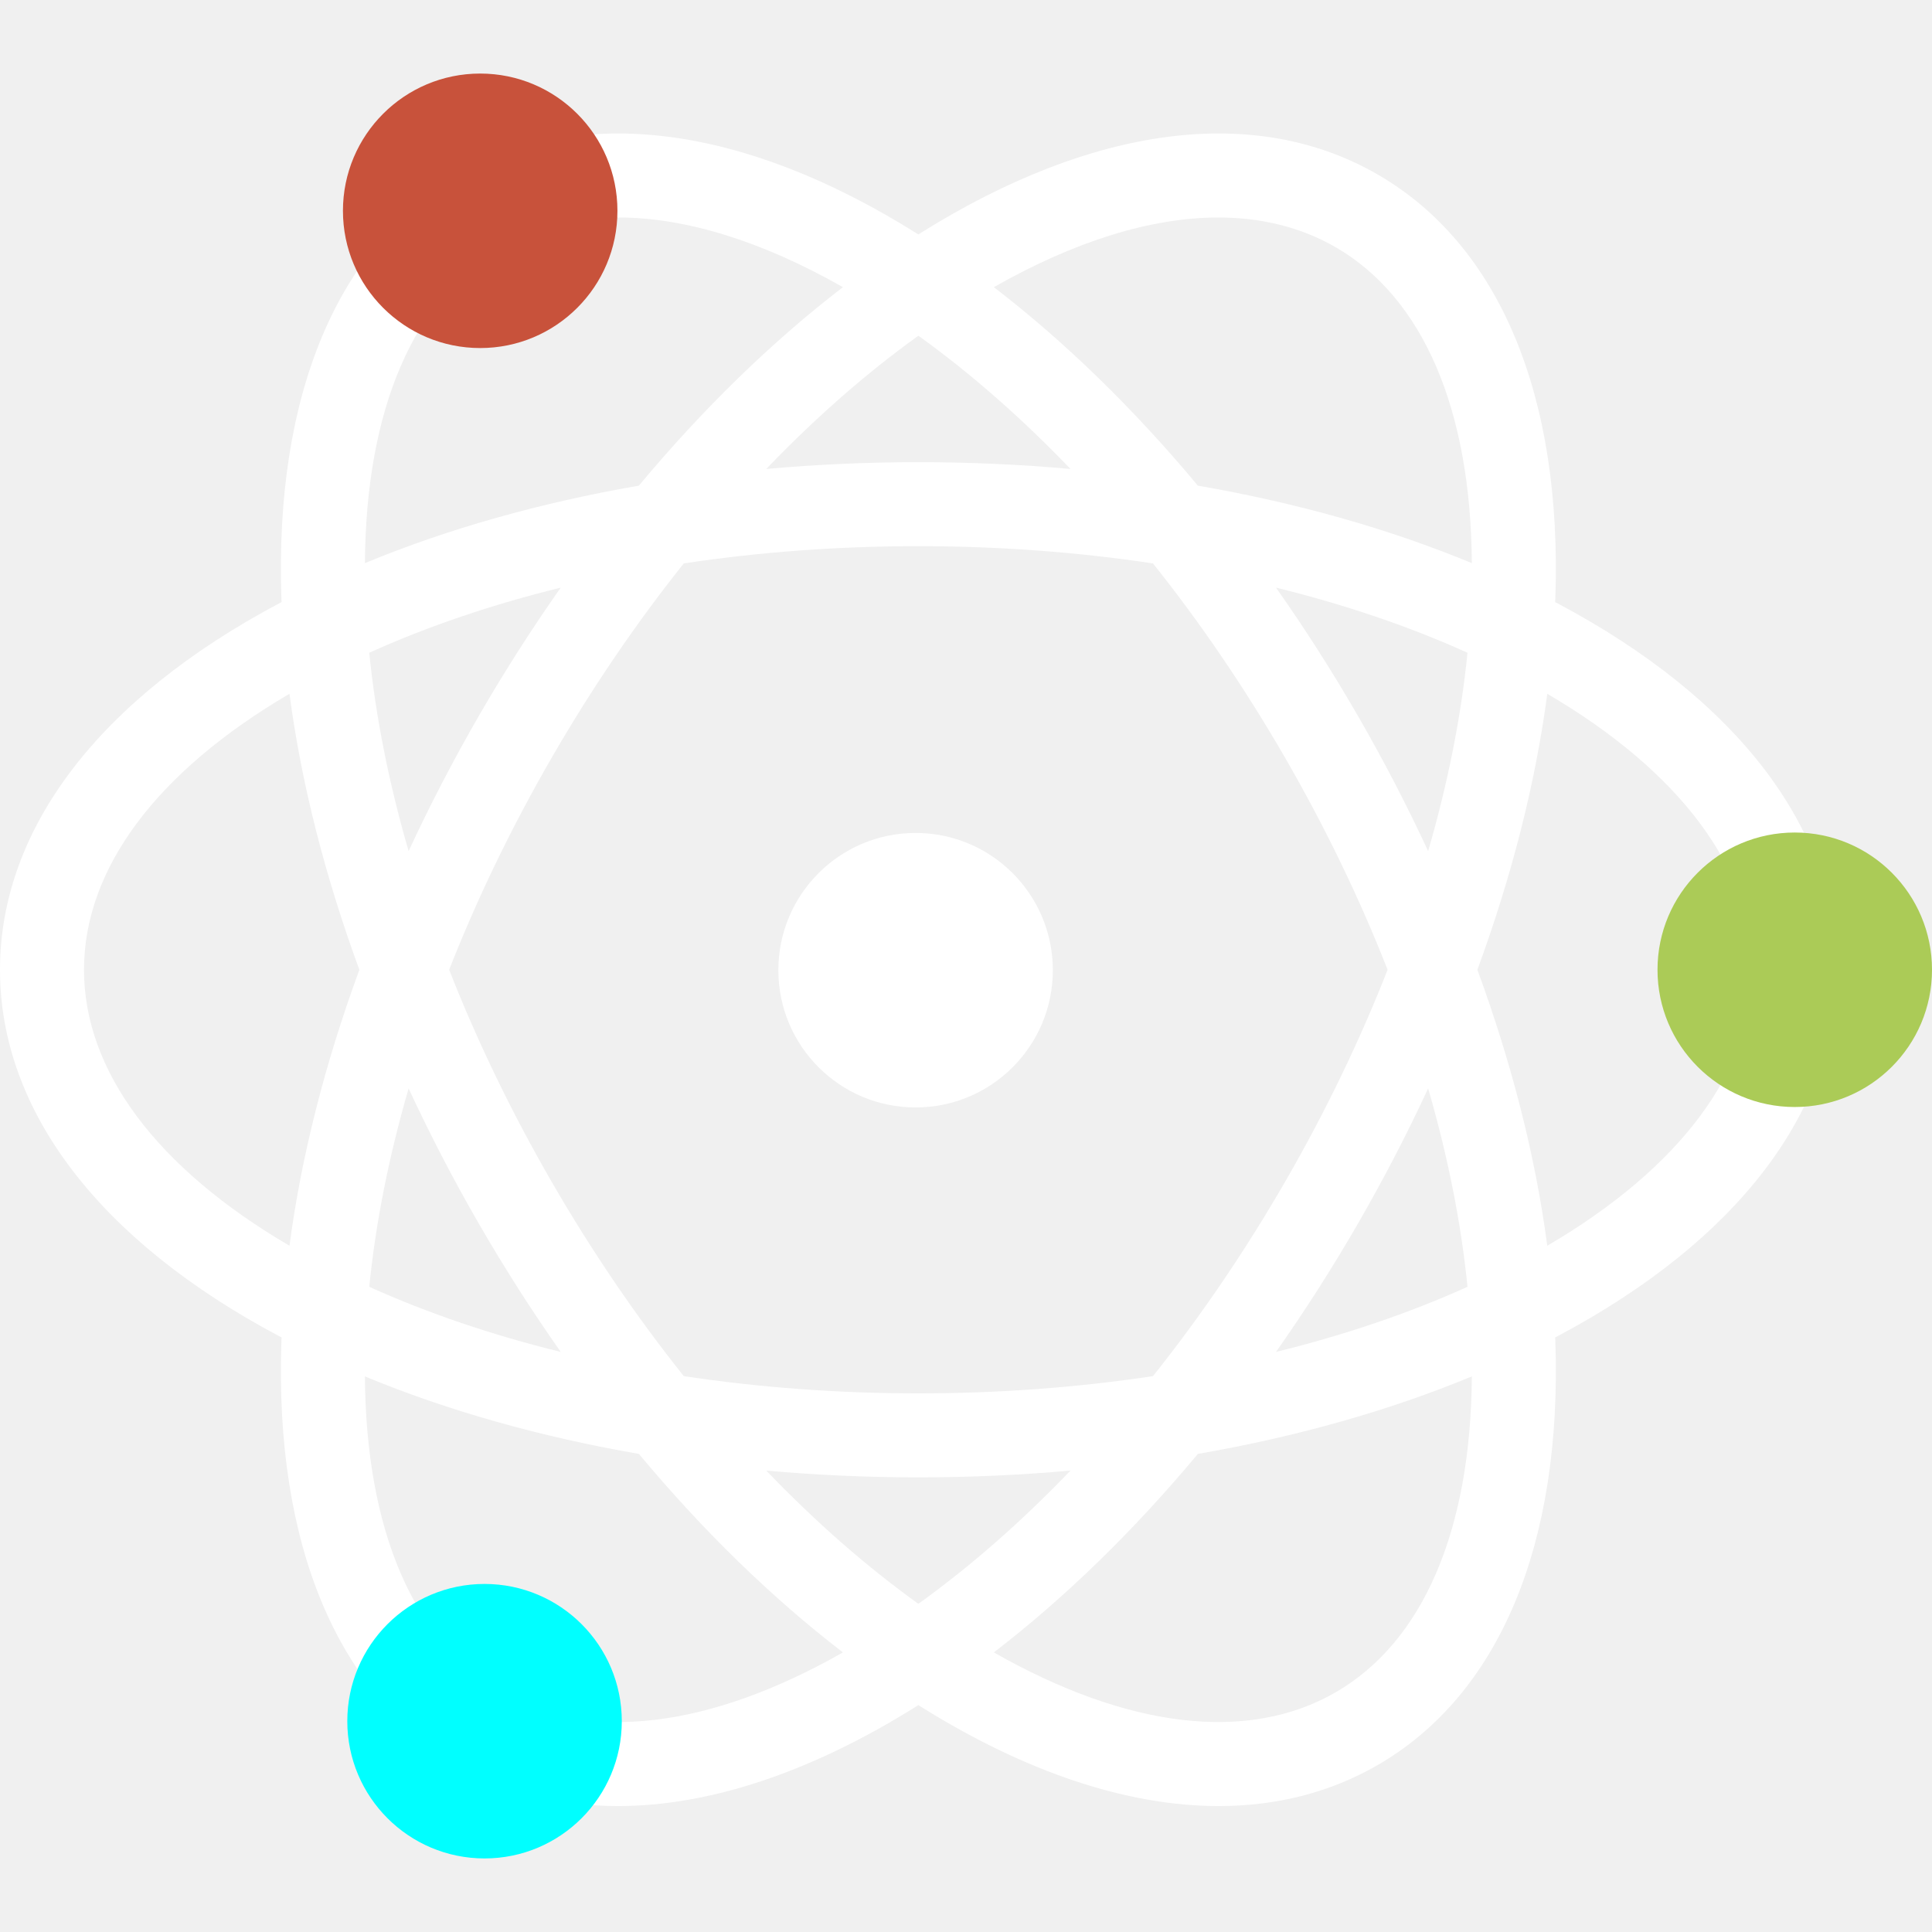
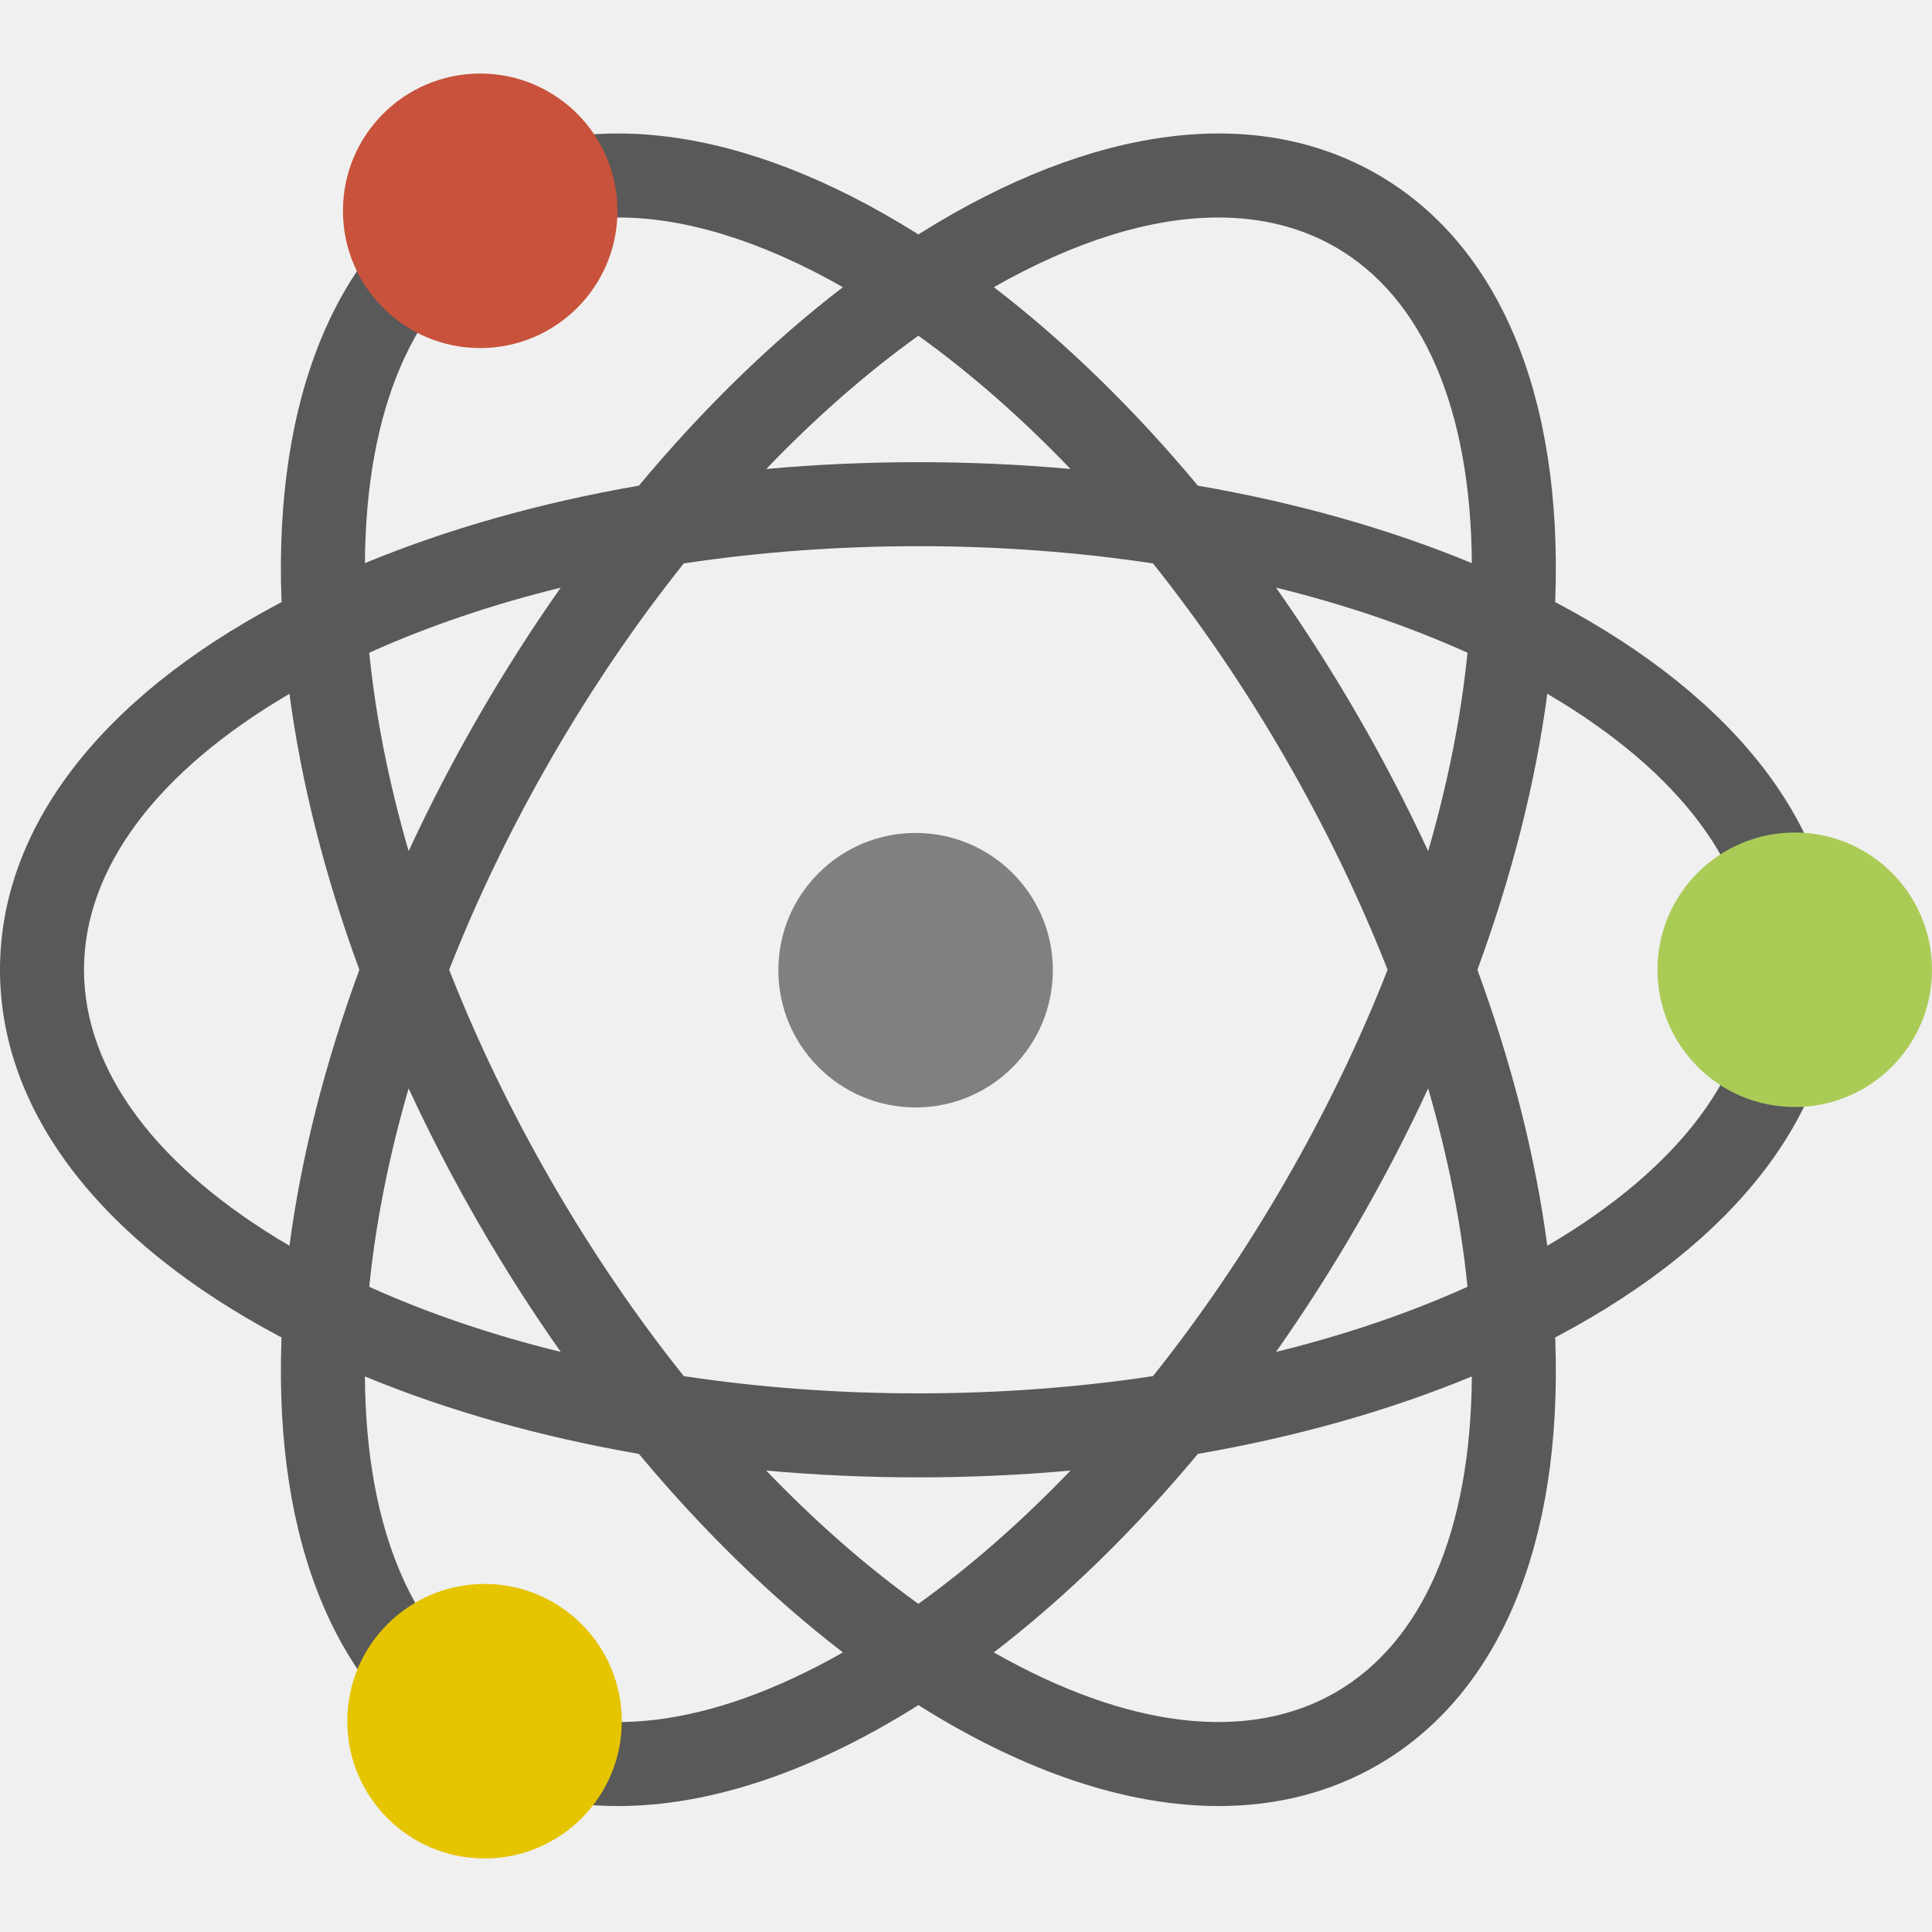
<svg xmlns="http://www.w3.org/2000/svg" version="1.1" id="Layer_1" x="0px" y="0px" viewBox="0 0 460 460" style="enable-background:new 0 0 460 460;" xml:space="preserve">
-   <defs id="defs160" />
-   <path style="fill:#ffffff;stroke:none" d="M370.898,143.68c-0.204-0.108-0.413-0.212-0.617-0.32c0.009-0.231,0.023-0.464,0.031-0.694  c1.709-48.474-13.321-84.39-42.321-101.133c-29.001-16.744-67.62-11.802-108.745,13.916c-0.196,0.122-0.39,0.251-0.586,0.375  c-0.195-0.123-0.39-0.252-0.586-0.375C176.949,29.732,138.33,24.79,109.329,41.533c-29,16.743-44.03,52.66-42.321,101.133  c0.008,0.23,0.023,0.464,0.031,0.694c-0.204,0.108-0.413,0.212-0.617,0.32C23.59,166.437,0,197.411,0,230.898  s23.59,64.461,66.424,87.218c0.204,0.108,0.413,0.212,0.617,0.32c-0.009,0.231-0.023,0.464-0.031,0.694  c-1.709,48.474,13.321,84.391,42.321,101.134c11.29,6.518,24.031,9.75,37.816,9.749c21.626-0.001,45.813-7.958,70.929-23.665  c0.196-0.122,0.39-0.251,0.586-0.375c0.195,0.123,0.39,0.252,0.586,0.375c25.118,15.708,49.3,23.665,70.928,23.665  c13.783,0,26.529-3.232,37.816-9.749c29-16.743,44.031-52.66,42.321-101.134c-0.008-0.23-0.023-0.464-0.031-0.694  c0.204-0.108,0.413-0.212,0.617-0.32c42.834-22.756,66.424-53.731,66.424-87.218S413.732,166.437,370.898,143.68z M306.005,281.326  c-9.593,16.616-20.186,32.157-31.485,46.323c-17.917,2.702-36.673,4.105-55.859,4.105s-37.942-1.403-55.859-4.105  c-11.299-14.166-21.892-29.707-31.485-46.323s-17.756-33.561-24.374-50.428c6.619-16.868,14.781-33.812,24.374-50.428  s20.187-32.157,31.485-46.323c17.917-2.702,36.672-4.105,55.859-4.105s37.942,1.404,55.859,4.105  c11.299,14.166,21.892,29.707,31.485,46.323s17.755,33.56,24.374,50.428C323.761,247.766,315.599,264.71,306.005,281.326z   M340.033,259.148c4.692,16.156,7.854,32.022,9.37,47.233c-13.931,6.292-29.253,11.488-45.59,15.502  c6.856-9.736,13.385-19.943,19.513-30.558S335.029,269.954,340.033,259.148z M218.661,381.865  c-12.415-8.918-24.575-19.59-36.22-31.731c11.859,1.07,23.964,1.62,36.22,1.62s24.361-0.55,36.22-1.62  C243.236,362.275,231.076,372.947,218.661,381.865z M133.51,321.884c-16.337-4.015-31.659-9.209-45.59-15.502  c1.516-15.211,4.678-31.078,9.37-47.233c5.003,10.806,10.579,21.564,16.707,32.178C120.125,301.94,126.654,312.148,133.51,321.884z   M113.997,170.47c-6.128,10.614-11.704,21.372-16.707,32.178c-4.692-16.156-7.854-32.023-9.37-47.233  c13.931-6.292,29.253-11.487,45.59-15.502C126.654,149.648,120.125,159.856,113.997,170.47z M218.661,79.931  c12.415,8.918,24.575,19.59,36.22,31.731c-11.86-1.07-23.964-1.62-36.22-1.62s-24.36,0.55-36.22,1.62  C194.087,99.521,206.247,88.85,218.661,79.931z M323.326,170.47c-6.128-10.614-12.657-20.822-19.513-30.558  c16.337,4.015,31.659,9.209,45.59,15.502c-1.516,15.211-4.678,31.078-9.37,47.233C335.029,191.842,329.454,181.084,323.326,170.47z   M290.073,51.786c10.331,0,19.734,2.341,27.918,7.067c20.821,12.021,32.21,38.575,32.447,75.224  c-19.76-8.177-41.788-14.386-65.229-18.444c-15.232-18.268-31.62-34.238-48.578-47.261C255.961,57.38,274.127,51.786,290.073,51.786  z M119.331,58.853c8.186-4.726,17.585-7.067,27.918-7.067c15.946,0,34.114,5.595,53.442,16.586  c-16.958,13.023-33.347,28.993-48.578,47.261c-23.44,4.058-45.469,10.267-65.229,18.444C87.122,97.428,98.51,70.874,119.331,58.853z   M20,230.898c0-24.042,17.303-47.182,48.922-65.711c2.799,21.201,8.436,43.383,16.642,65.711  c-8.206,22.329-13.843,44.51-16.642,65.711C37.303,278.08,20,254.94,20,230.898z M119.331,402.944  c-20.821-12.021-32.209-38.575-32.446-75.224c19.76,8.177,41.788,14.386,65.229,18.444c15.234,18.271,31.625,34.243,48.587,47.268  C168.842,411.55,140.15,414.965,119.331,402.944z M317.992,402.944c-20.821,12.021-49.512,8.607-81.369-9.512  c16.961-13.024,33.353-28.997,48.587-47.268c23.44-4.058,45.469-10.267,65.229-18.444  C350.201,364.368,338.813,390.923,317.992,402.944z M368.4,296.609c-2.799-21.201-8.436-43.382-16.642-65.711  c8.206-22.329,13.843-44.51,16.642-65.712c31.619,18.53,48.922,41.669,48.922,65.711S400.02,278.08,368.4,296.609z" id="path117" />
-   <circle style="fill:#ABCB57;" cx="427.322" cy="230.898" r="32.678" id="circle119" />
-   <circle style="fill:#00ffff" cx="115.368" cy="409.808" r="32.678" id="circle121" />
-   <circle style="fill:#C8523B;" cx="114.331" cy="50.192" r="32.678" id="circle123" />
-   <circle style="fill:#ffffff" cx="218" cy="231" r="32.678" id="circle125" />
-   <g id="g127">
+   <path style="fill:#59595A;" d="M370.898,143.68c-0.204-0.108-0.413-0.212-0.617-0.32c0.009-0.231,0.023-0.464,0.031-0.694  c1.709-48.474-13.321-84.39-42.321-101.133c-29.001-16.744-67.62-11.802-108.745,13.916c-0.196,0.122-0.39,0.251-0.586,0.375  c-0.195-0.123-0.39-0.252-0.586-0.375C176.949,29.732,138.33,24.79,109.329,41.533c-29,16.743-44.03,52.66-42.321,101.133  c0.008,0.23,0.023,0.464,0.031,0.694c-0.204,0.108-0.413,0.212-0.617,0.32C23.59,166.437,0,197.411,0,230.898  s23.59,64.461,66.424,87.218c0.204,0.108,0.413,0.212,0.617,0.32c-0.009,0.231-0.023,0.464-0.031,0.694  c-1.709,48.474,13.321,84.391,42.321,101.134c11.29,6.518,24.031,9.75,37.816,9.749c21.626-0.001,45.813-7.958,70.929-23.665  c0.196-0.122,0.39-0.251,0.586-0.375c0.195,0.123,0.39,0.252,0.586,0.375c25.118,15.708,49.3,23.665,70.928,23.665  c13.783,0,26.529-3.232,37.816-9.749c29-16.743,44.031-52.66,42.321-101.134c-0.008-0.23-0.023-0.464-0.031-0.694  c0.204-0.108,0.413-0.212,0.617-0.32c42.834-22.756,66.424-53.731,66.424-87.218S413.732,166.437,370.898,143.68z M306.005,281.326  c-9.593,16.616-20.186,32.157-31.485,46.323c-17.917,2.702-36.673,4.105-55.859,4.105s-37.942-1.403-55.859-4.105  c-11.299-14.166-21.892-29.707-31.485-46.323s-17.756-33.561-24.374-50.428c6.619-16.868,14.781-33.812,24.374-50.428  s20.187-32.157,31.485-46.323c17.917-2.702,36.672-4.105,55.859-4.105s37.942,1.404,55.859,4.105  c11.299,14.166,21.892,29.707,31.485,46.323s17.755,33.56,24.374,50.428C323.761,247.766,315.599,264.71,306.005,281.326z   M340.033,259.148c4.692,16.156,7.854,32.022,9.37,47.233c-13.931,6.292-29.253,11.488-45.59,15.502  c6.856-9.736,13.385-19.943,19.513-30.558S335.029,269.954,340.033,259.148z M218.661,381.865  c-12.415-8.918-24.575-19.59-36.22-31.731c11.859,1.07,23.964,1.62,36.22,1.62s24.361-0.55,36.22-1.62  C243.236,362.275,231.076,372.947,218.661,381.865z M133.51,321.884c-16.337-4.015-31.659-9.209-45.59-15.502  c1.516-15.211,4.678-31.078,9.37-47.233c5.003,10.806,10.579,21.564,16.707,32.178C120.125,301.94,126.654,312.148,133.51,321.884z   M113.997,170.47c-6.128,10.614-11.704,21.372-16.707,32.178c-4.692-16.156-7.854-32.023-9.37-47.233  c13.931-6.292,29.253-11.487,45.59-15.502C126.654,149.648,120.125,159.856,113.997,170.47z M218.661,79.931  c12.415,8.918,24.575,19.59,36.22,31.731c-11.86-1.07-23.964-1.62-36.22-1.62s-24.36,0.55-36.22,1.62  C194.087,99.521,206.247,88.85,218.661,79.931z M323.326,170.47c-6.128-10.614-12.657-20.822-19.513-30.558  c16.337,4.015,31.659,9.209,45.59,15.502c-1.516,15.211-4.678,31.078-9.37,47.233C335.029,191.842,329.454,181.084,323.326,170.47z   M290.073,51.786c10.331,0,19.734,2.341,27.918,7.067c20.821,12.021,32.21,38.575,32.447,75.224  c-19.76-8.177-41.788-14.386-65.229-18.444c-15.232-18.268-31.62-34.238-48.578-47.261C255.961,57.38,274.127,51.786,290.073,51.786  z M119.331,58.853c8.186-4.726,17.585-7.067,27.918-7.067c15.946,0,34.114,5.595,53.442,16.586  c-16.958,13.023-33.347,28.993-48.578,47.261c-23.44,4.058-45.469,10.267-65.229,18.444C87.122,97.428,98.51,70.874,119.331,58.853z   M20,230.898c0-24.042,17.303-47.182,48.922-65.711c2.799,21.201,8.436,43.383,16.642,65.711  c-8.206,22.329-13.843,44.51-16.642,65.711C37.303,278.08,20,254.94,20,230.898z M119.331,402.944  c-20.821-12.021-32.209-38.575-32.446-75.224c19.76,8.177,41.788,14.386,65.229,18.444c15.234,18.271,31.625,34.243,48.587,47.268  C168.842,411.55,140.15,414.965,119.331,402.944z M317.992,402.944c-20.821,12.021-49.512,8.607-81.369-9.512  c16.961-13.024,33.353-28.997,48.587-47.268c23.44-4.058,45.469-10.267,65.229-18.444  C350.201,364.368,338.813,390.923,317.992,402.944z M368.4,296.609c-2.799-21.201-8.436-43.382-16.642-65.711  c8.206-22.329,13.843-44.51,16.642-65.712c31.619,18.53,48.922,41.669,48.922,65.711S400.02,278.08,368.4,296.609z" />
+   <circle style="fill:#ABCB57;" cx="427.322" cy="230.898" r="32.678" />
+   <circle style="fill:#E5C400;" cx="115.368" cy="409.808" r="32.678" />
+   <circle style="fill:#C8523B;" cx="114.331" cy="50.192" r="32.678" />
+   <circle style="fill:#808083;" cx="218" cy="231" r="32.678" />
+   <g>
</g>
-   <g id="g129">
+   <g>
</g>
-   <g id="g131">
+   <g>
</g>
-   <g id="g133">
+   <g>
</g>
-   <g id="g135">
+   <g>
</g>
-   <g id="g137">
+   <g>
</g>
-   <g id="g139">
+   <g>
</g>
-   <g id="g141">
+   <g>
</g>
-   <g id="g143">
+   <g>
</g>
-   <g id="g145">
+   <g>
</g>
-   <g id="g147">
+   <g>
</g>
-   <g id="g149">
+   <g>
</g>
-   <g id="g151">
+   <g>
</g>
-   <g id="g153">
+   <g>
</g>
-   <g id="g155">
+   <g>
</g>
</svg>
